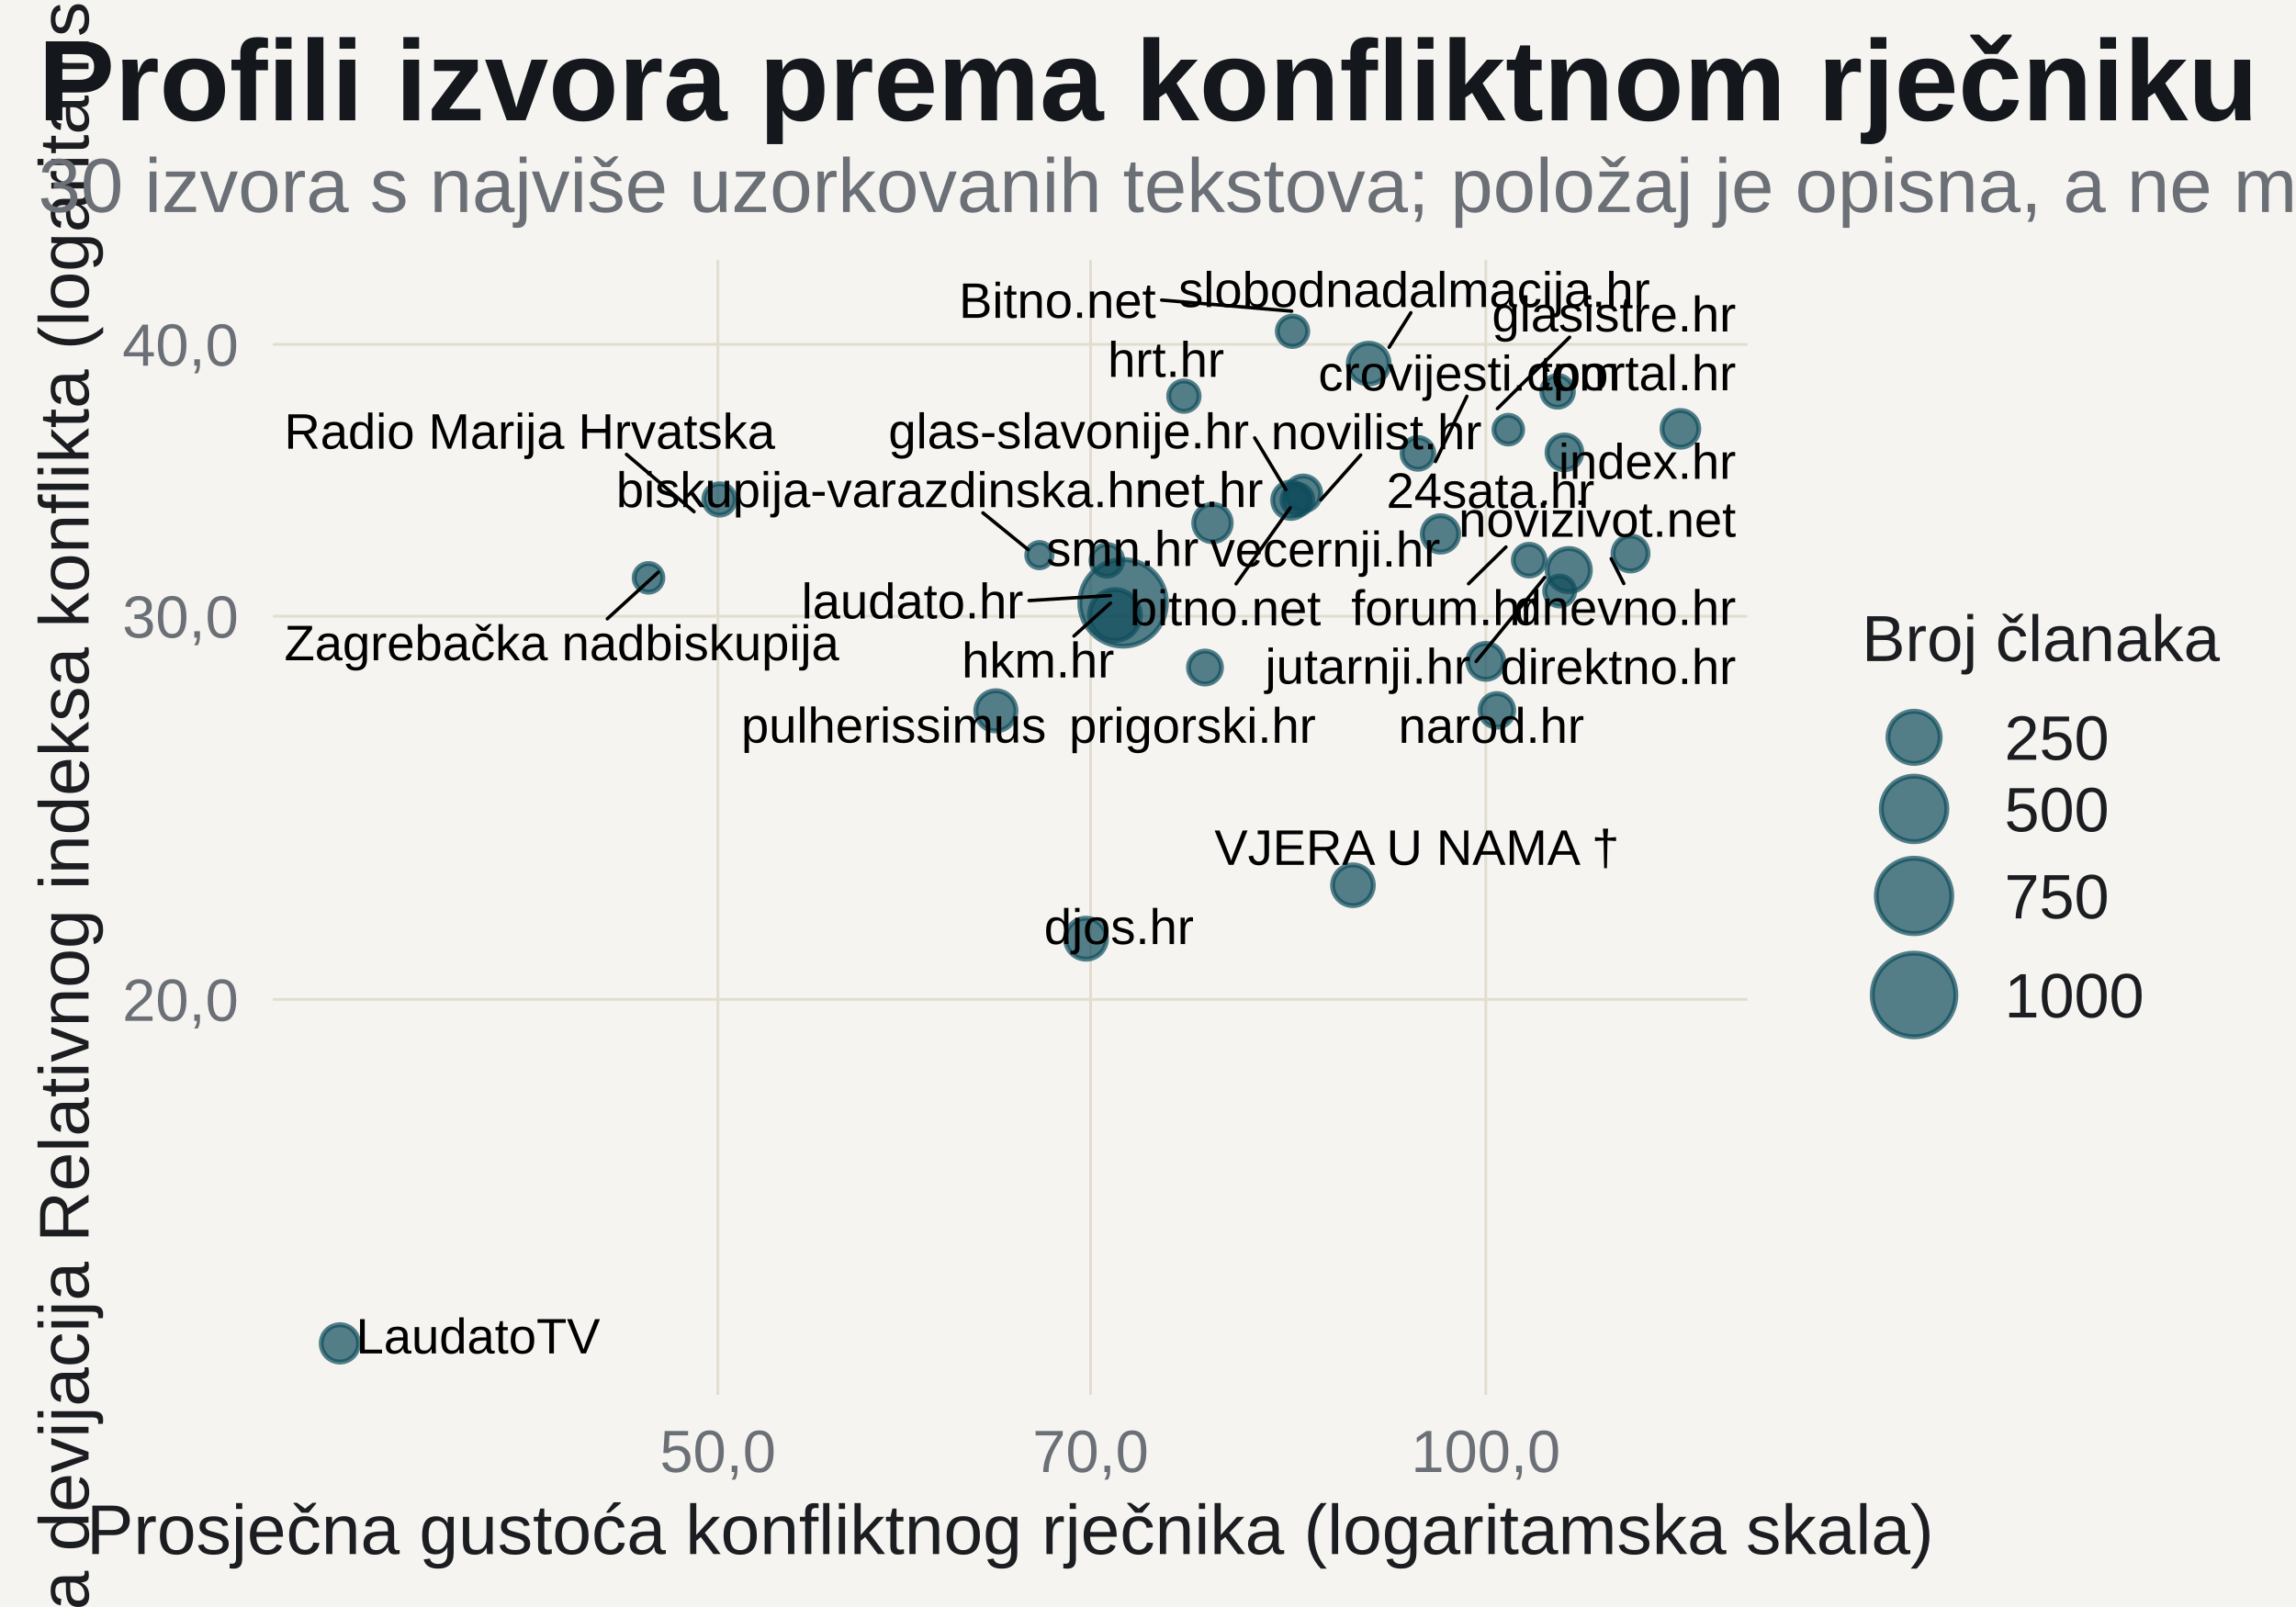
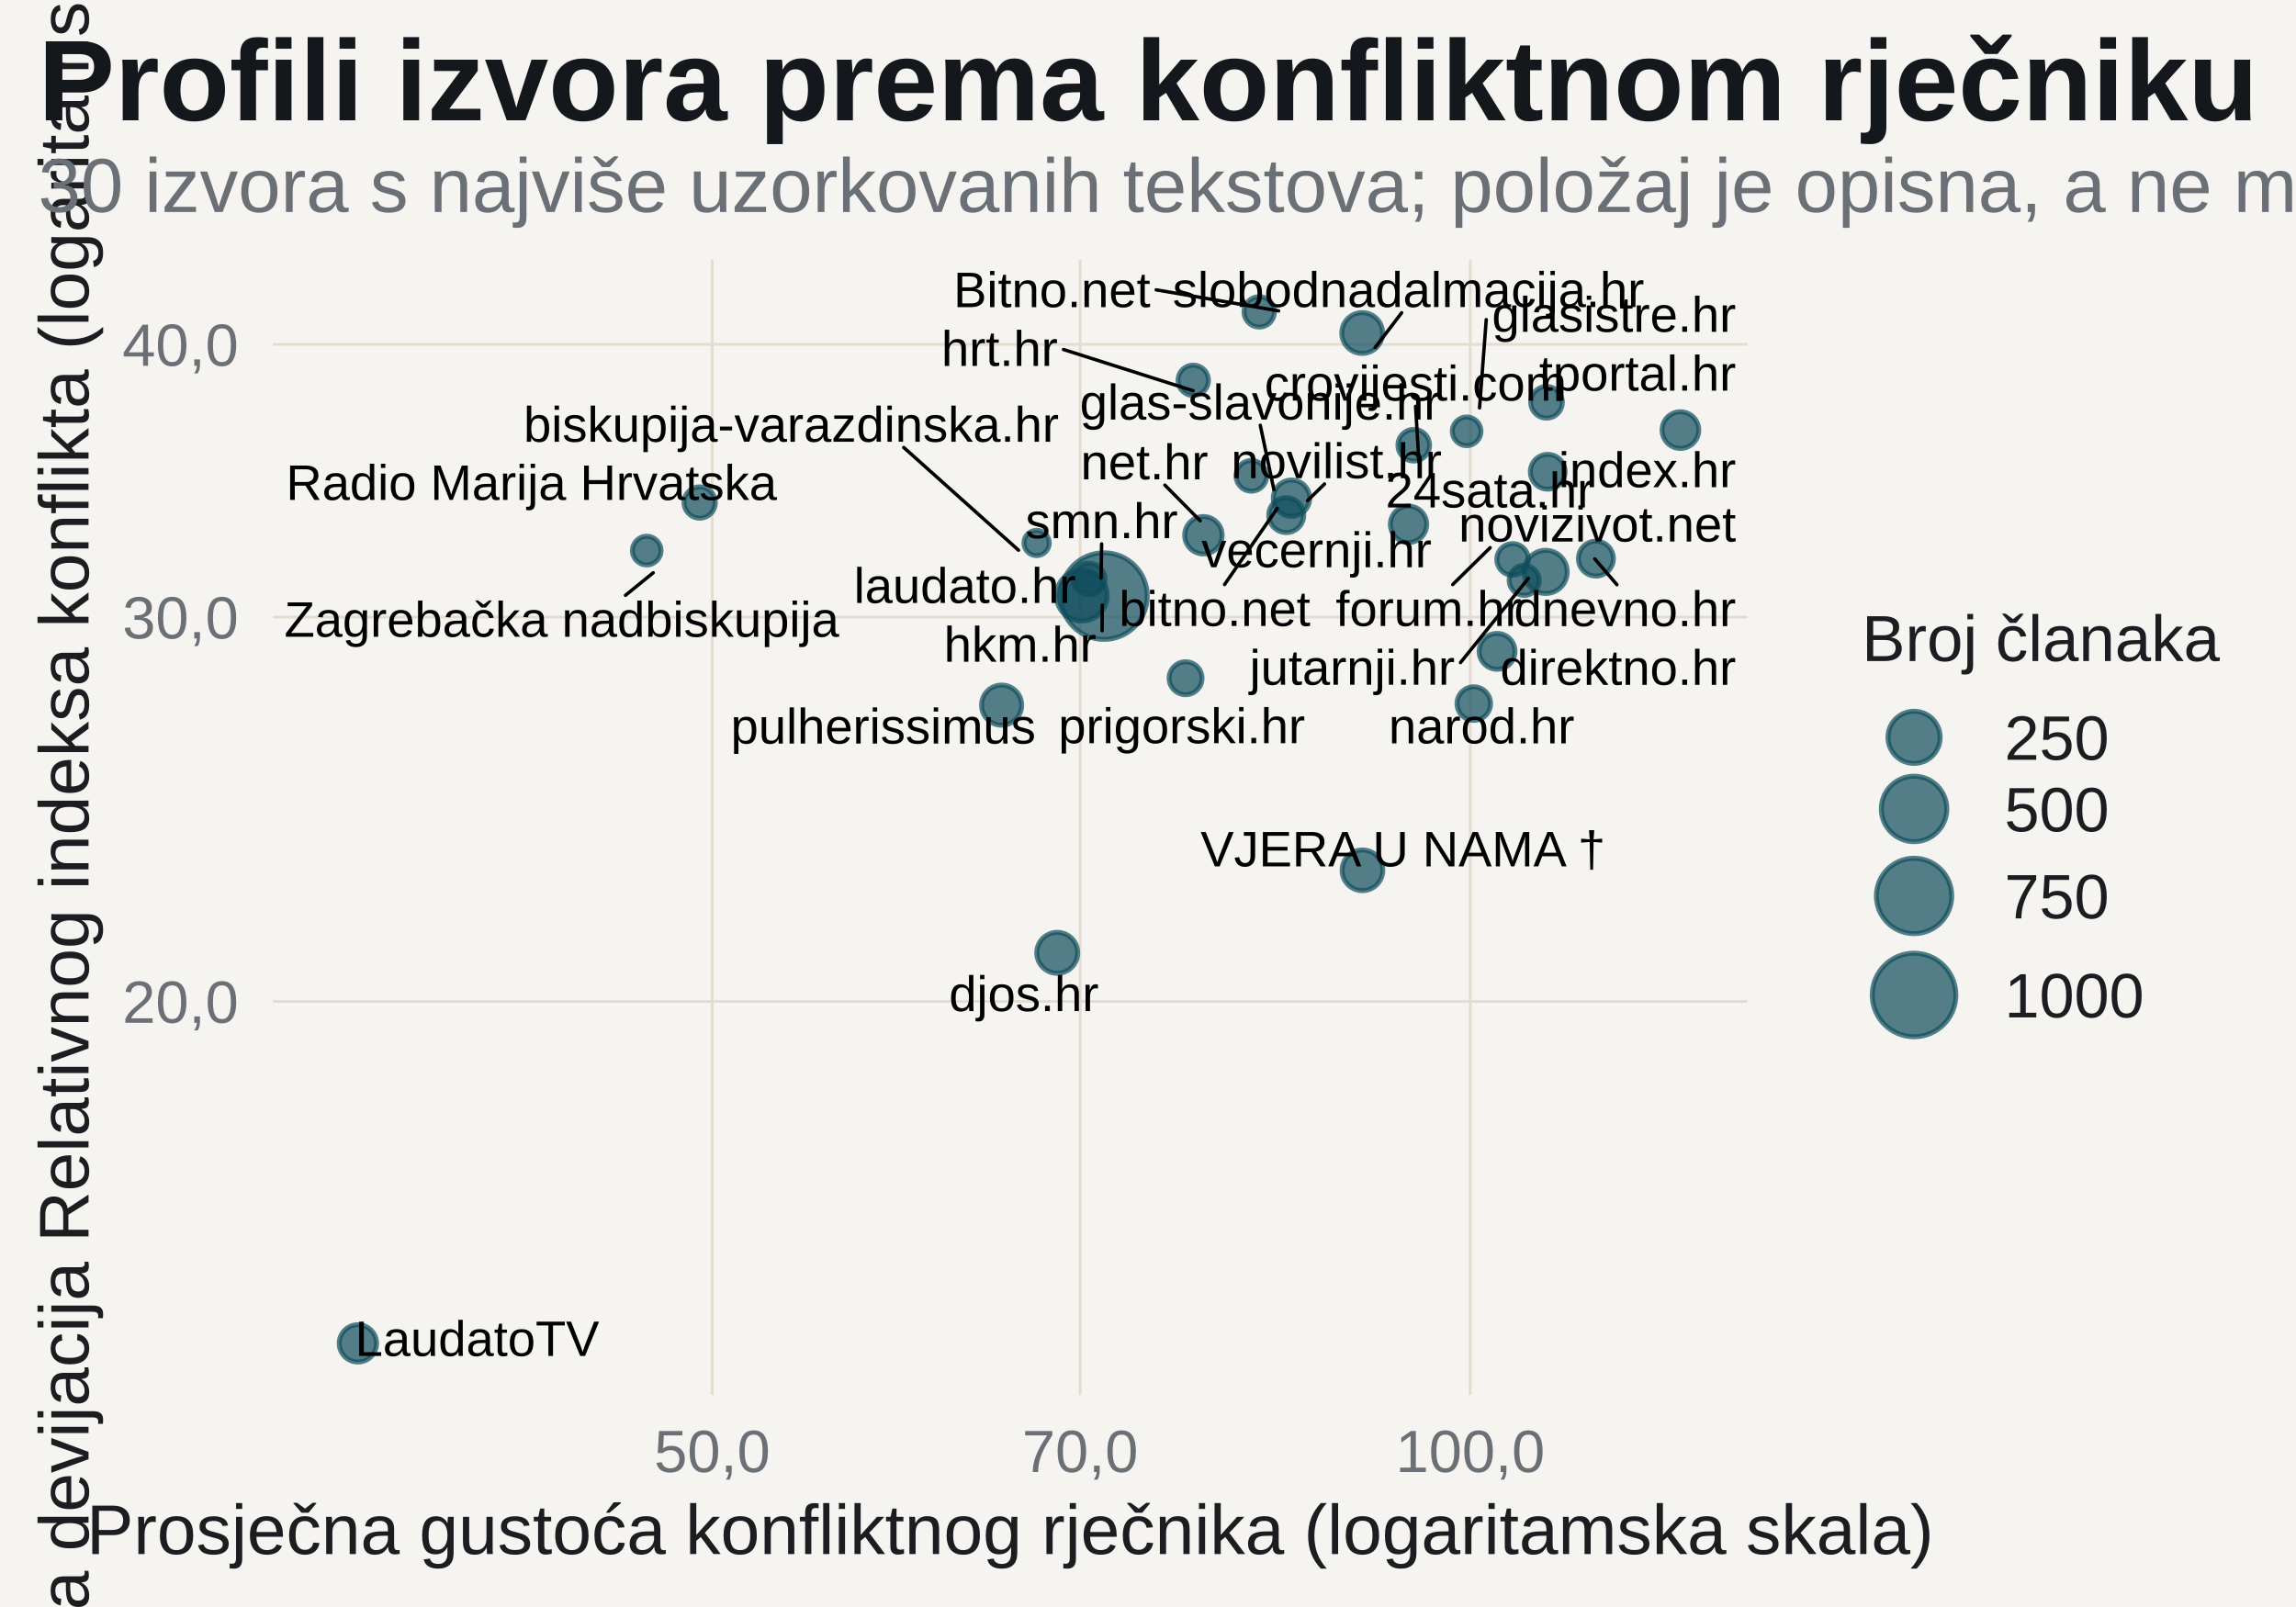
<svg xmlns="http://www.w3.org/2000/svg" width="720.00pt" height="504.00pt" viewBox="0 0 720.00 504.00">
  <g class="svglite">
    <defs>
      <style type="text/css">
    .svglite line, .svglite polyline, .svglite polygon, .svglite path, .svglite rect, .svglite circle {
      fill: none;
      stroke: #000000;
      stroke-linecap: round;
      stroke-linejoin: round;
      stroke-miterlimit: 10.00;
    }
    .svglite text {
      white-space: pre;
    }
    .svglite g.glyphgroup path {
      fill: inherit;
      stroke: none;
    }
  </style>
    </defs>
    <rect width="100%" height="100%" style="stroke: none; fill: #FFFFFF;" />
    <defs>
      <clipPath id="cpMC4wMHw3MjAuMDB8MC4wMHw1MDQuMDA=">
        <rect x="0.00" y="0.00" width="720.00" height="504.00" />
      </clipPath>
    </defs>
    <g clip-path="url(#cpMC4wMHw3MjAuMDB8MC4wMHw1MDQuMDA=)">
      <rect x="0.00" y="0.00" width="720.00" height="504.00" style="stroke-width: 2.33; stroke: none; fill: #F5F4F0;" />
    </g>
    <defs>
      <clipPath id="cpODUuNTd8NTQ3Ljk3fDgxLjQ5fDQzNy41MA==">
        <rect x="85.57" y="81.49" width="462.40" height="356.01" />
      </clipPath>
    </defs>
    <g clip-path="url(#cpODUuNTd8NTQ3Ljk3fDgxLjQ5fDQzNy41MA==)">
      <rect x="85.57" y="81.49" width="462.40" height="356.01" style="stroke-width: 2.33; stroke: none; fill: #F5F4F0;" />
-       <polyline points="85.57,313.46 547.97,313.46 " style="stroke-width: 0.85; stroke: #E2DDD0; stroke-linecap: butt;" />
-       <polyline points="85.57,193.27 547.97,193.27 " style="stroke-width: 0.85; stroke: #E2DDD0; stroke-linecap: butt;" />
-       <polyline points="85.57,107.99 547.97,107.99 " style="stroke-width: 0.85; stroke: #E2DDD0; stroke-linecap: butt;" />
-       <polyline points="225.12,437.50 225.12,81.49 " style="stroke-width: 0.85; stroke: #E2DDD0; stroke-linecap: butt;" />
-       <polyline points="342.01,437.50 342.01,81.49 " style="stroke-width: 0.85; stroke: #E2DDD0; stroke-linecap: butt;" />
-       <polyline points="465.92,437.50 465.92,81.49 " style="stroke-width: 0.85; stroke: #E2DDD0; stroke-linecap: butt;" />
-       <circle cx="352.19" cy="189.07" r="13.58" style="stroke-width: 1.55; stroke: #0F4C5C; stroke-opacity: 0.70; fill: #0F4C5C; fill-opacity: 0.70;" />
-       <circle cx="349.64" cy="192.90" r="7.97" style="stroke-width: 1.55; stroke: #0F4C5C; stroke-opacity: 0.70; fill: #0F4C5C; fill-opacity: 0.70;" />
-       <circle cx="491.94" cy="178.81" r="6.77" style="stroke-width: 1.55; stroke: #0F4C5C; stroke-opacity: 0.70; fill: #0F4C5C; fill-opacity: 0.70;" />
-       <circle cx="340.55" cy="294.40" r="6.42" style="stroke-width: 1.55; stroke: #0F4C5C; stroke-opacity: 0.70; fill: #0F4C5C; fill-opacity: 0.70;" />
-       <circle cx="429.21" cy="114.05" r="6.40" style="stroke-width: 1.55; stroke: #0F4C5C; stroke-opacity: 0.70; fill: #0F4C5C; fill-opacity: 0.70;" />
-       <circle cx="424.27" cy="277.64" r="6.38" style="stroke-width: 1.55; stroke: #0F4C5C; stroke-opacity: 0.70; fill: #0F4C5C; fill-opacity: 0.70;" />
-       <circle cx="312.30" cy="222.93" r="6.29" style="stroke-width: 1.55; stroke: #0F4C5C; stroke-opacity: 0.70; fill: #0F4C5C; fill-opacity: 0.70;" />
-       <circle cx="380.22" cy="164.03" r="5.87" style="stroke-width: 1.55; stroke: #0F4C5C; stroke-opacity: 0.70; fill: #0F4C5C; fill-opacity: 0.70;" />
-       <circle cx="106.59" cy="421.32" r="5.85" style="stroke-width: 1.55; stroke: #0F4C5C; stroke-opacity: 0.70; fill: #0F4C5C; fill-opacity: 0.70;" />
-       <circle cx="526.96" cy="134.50" r="5.75" style="stroke-width: 1.55; stroke: #0F4C5C; stroke-opacity: 0.70; fill: #0F4C5C; fill-opacity: 0.70;" />
-       <circle cx="404.82" cy="156.88" r="5.70" style="stroke-width: 1.55; stroke: #0F4C5C; stroke-opacity: 0.70; fill: #0F4C5C; fill-opacity: 0.70;" />
-       <circle cx="451.72" cy="167.45" r="5.70" style="stroke-width: 1.55; stroke: #0F4C5C; stroke-opacity: 0.70; fill: #0F4C5C; fill-opacity: 0.70;" />
-       <circle cx="465.92" cy="207.43" r="5.62" style="stroke-width: 1.55; stroke: #0F4C5C; stroke-opacity: 0.70; fill: #0F4C5C; fill-opacity: 0.70;" />
-       <circle cx="511.32" cy="173.59" r="5.48" style="stroke-width: 1.55; stroke: #0F4C5C; stroke-opacity: 0.70; fill: #0F4C5C; fill-opacity: 0.70;" />
-       <circle cx="408.66" cy="154.78" r="5.48" style="stroke-width: 1.55; stroke: #0F4C5C; stroke-opacity: 0.70; fill: #0F4C5C; fill-opacity: 0.70;" />
-       <circle cx="490.59" cy="141.88" r="5.45" style="stroke-width: 1.55; stroke: #0F4C5C; stroke-opacity: 0.70; fill: #0F4C5C; fill-opacity: 0.70;" />
-       <circle cx="469.41" cy="222.79" r="5.26" style="stroke-width: 1.55; stroke: #0F4C5C; stroke-opacity: 0.70; fill: #0F4C5C; fill-opacity: 0.70;" />
-       <circle cx="377.87" cy="209.36" r="5.16" style="stroke-width: 1.55; stroke: #0F4C5C; stroke-opacity: 0.70; fill: #0F4C5C; fill-opacity: 0.70;" />
-       <circle cx="444.64" cy="142.20" r="4.96" style="stroke-width: 1.55; stroke: #0F4C5C; stroke-opacity: 0.70; fill: #0F4C5C; fill-opacity: 0.70;" />
-       <circle cx="479.53" cy="175.68" r="4.96" style="stroke-width: 1.55; stroke: #0F4C5C; stroke-opacity: 0.70; fill: #0F4C5C; fill-opacity: 0.70;" />
-       <circle cx="347.10" cy="175.74" r="4.96" style="stroke-width: 1.55; stroke: #0F4C5C; stroke-opacity: 0.70; fill: #0F4C5C; fill-opacity: 0.70;" />
-       <circle cx="488.44" cy="122.74" r="4.96" style="stroke-width: 1.55; stroke: #0F4C5C; stroke-opacity: 0.70; fill: #0F4C5C; fill-opacity: 0.70;" />
-       <circle cx="225.63" cy="156.64" r="4.91" style="stroke-width: 1.55; stroke: #0F4C5C; stroke-opacity: 0.70; fill: #0F4C5C; fill-opacity: 0.70;" />
-       <circle cx="406.84" cy="156.73" r="4.81" style="stroke-width: 1.55; stroke: #0F4C5C; stroke-opacity: 0.70; fill: #0F4C5C; fill-opacity: 0.70;" />
-       <circle cx="405.32" cy="103.89" r="4.76" style="stroke-width: 1.55; stroke: #0F4C5C; stroke-opacity: 0.70; fill: #0F4C5C; fill-opacity: 0.70;" />
-       <circle cx="371.26" cy="124.24" r="4.76" style="stroke-width: 1.55; stroke: #0F4C5C; stroke-opacity: 0.70; fill: #0F4C5C; fill-opacity: 0.70;" />
-       <circle cx="489.10" cy="185.36" r="4.70" style="stroke-width: 1.55; stroke: #0F4C5C; stroke-opacity: 0.70; fill: #0F4C5C; fill-opacity: 0.70;" />
-       <circle cx="203.37" cy="181.23" r="4.49" style="stroke-width: 1.55; stroke: #0F4C5C; stroke-opacity: 0.70; fill: #0F4C5C; fill-opacity: 0.70;" />
-       <circle cx="472.99" cy="134.75" r="4.49" style="stroke-width: 1.55; stroke: #0F4C5C; stroke-opacity: 0.70; fill: #0F4C5C; fill-opacity: 0.70;" />
-       <circle cx="325.94" cy="174.11" r="3.97" style="stroke-width: 1.55; stroke: #0F4C5C; stroke-opacity: 0.70; fill: #0F4C5C; fill-opacity: 0.70;" />
-       <line x1="336.79" y1="199.47" x2="348.23" y2="189.15" style="stroke-width: 1.07;" />
-       <line x1="322.72" y1="188.36" x2="348.21" y2="186.78" style="stroke-width: 1.07;" />
-       <line x1="442.43" y1="98.09" x2="435.62" y2="108.91" style="stroke-width: 1.07;" />
-       <line x1="387.63" y1="183.11" x2="404.59" y2="159.28" style="stroke-width: 1.07;" />
-       <line x1="509.20" y1="183.02" x2="505.26" y2="175.21" style="stroke-width: 1.07;" />
-       <line x1="426.70" y1="142.70" x2="414.19" y2="156.78" style="stroke-width: 1.07;" />
-       <line x1="459.99" y1="124.29" x2="450.14" y2="144.76" style="stroke-width: 1.07;" />
-       <line x1="460.52" y1="183.07" x2="472.25" y2="171.56" style="stroke-width: 1.07;" />
-       <line x1="196.46" y1="142.52" x2="217.64" y2="160.48" style="stroke-width: 1.07;" />
-       <line x1="393.46" y1="137.33" x2="403.22" y2="153.54" style="stroke-width: 1.07;" />
-       <line x1="364.28" y1="94.11" x2="405.06" y2="97.59" style="stroke-width: 1.07;" />
-       <line x1="462.89" y1="207.47" x2="484.38" y2="181.14" style="stroke-width: 1.07;" />
-       <line x1="190.45" y1="194.07" x2="206.43" y2="179.46" style="stroke-width: 1.07;" />
-       <line x1="492.21" y1="105.76" x2="469.56" y2="128.15" style="stroke-width: 1.07;" />
-       <line x1="308.24" y1="160.85" x2="322.40" y2="172.37" style="stroke-width: 1.07;" />
-       <text x="325.50" y="212.47" text-anchor="middle" style="font-size: 15.65px; font-family: &quot;Arial&quot;;" textLength="47.81px" lengthAdjust="spacingAndGlyphs">hkm.hr</text>
-       <text x="286.13" y="193.96" text-anchor="middle" style="font-size: 15.65px; font-family: &quot;Arial&quot;;" textLength="69.58px" lengthAdjust="spacingAndGlyphs">laudato.hr</text>
-       <text x="500.89" y="168.34" text-anchor="middle" style="font-size: 15.65px; font-family: &quot;Arial&quot;;" textLength="86.97px" lengthAdjust="spacingAndGlyphs">novizivot.net</text>
-       <text x="350.88" y="296.08" text-anchor="middle" style="font-size: 15.65px; font-family: &quot;Arial&quot;;" textLength="46.95px" lengthAdjust="spacingAndGlyphs">djos.hr</text>
-       <text x="443.49" y="96.29" text-anchor="middle" style="font-size: 15.65px; font-family: &quot;Arial&quot;;" textLength="147.84px" lengthAdjust="spacingAndGlyphs">slobodnadalmacija.hr</text>
-       <text x="444.33" y="271.23" text-anchor="middle" style="font-size: 15.65px; font-family: &quot;Arial&quot;;" textLength="126.95px" lengthAdjust="spacingAndGlyphs">VJERA U NAMA †</text>
-       <text x="280.25" y="232.89" text-anchor="middle" style="font-size: 15.65px; font-family: &quot;Arial&quot;;" textLength="95.64px" lengthAdjust="spacingAndGlyphs">pulherissimus</text>
-       <text x="376.11" y="159.01" text-anchor="middle" style="font-size: 15.65px; font-family: &quot;Arial&quot;;" textLength="40.00px" lengthAdjust="spacingAndGlyphs">net.hr</text>
-       <text x="149.91" y="424.48" text-anchor="middle" style="font-size: 15.65px; font-family: &quot;Arial&quot;;" textLength="76.55px" lengthAdjust="spacingAndGlyphs">LaudatoTV</text>
-       <text x="516.55" y="150.16" text-anchor="middle" style="font-size: 15.65px; font-family: &quot;Arial&quot;;" textLength="55.66px" lengthAdjust="spacingAndGlyphs">index.hr</text>
-       <text x="384.21" y="196.11" text-anchor="middle" style="font-size: 15.65px; font-family: &quot;Arial&quot;;" textLength="60.02px" lengthAdjust="spacingAndGlyphs">bitno.net</text>
-       <text x="415.56" y="177.69" text-anchor="middle" style="font-size: 15.65px; font-family: &quot;Arial&quot;;" textLength="72.16px" lengthAdjust="spacingAndGlyphs">vecernji.hr</text>
-       <text x="507.42" y="214.53" text-anchor="middle" style="font-size: 15.65px; font-family: &quot;Arial&quot;;" textLength="73.91px" lengthAdjust="spacingAndGlyphs">direktno.hr</text>
-       <text x="509.58" y="196.02" text-anchor="middle" style="font-size: 15.65px; font-family: &quot;Arial&quot;;" textLength="69.59px" lengthAdjust="spacingAndGlyphs">dnevno.hr</text>
-       <text x="431.61" y="140.90" text-anchor="middle" style="font-size: 15.65px; font-family: &quot;Arial&quot;;" textLength="66.06px" lengthAdjust="spacingAndGlyphs">novilist.hr</text>
-       <text x="467.39" y="159.29" text-anchor="middle" style="font-size: 15.65px; font-family: &quot;Arial&quot;;" textLength="65.23px" lengthAdjust="spacingAndGlyphs">24sata.hr</text>
-       <text x="467.65" y="232.98" text-anchor="middle" style="font-size: 15.65px; font-family: &quot;Arial&quot;;" textLength="58.27px" lengthAdjust="spacingAndGlyphs">narod.hr</text>
-       <text x="373.95" y="232.96" text-anchor="middle" style="font-size: 15.65px; font-family: &quot;Arial&quot;;" textLength="77.36px" lengthAdjust="spacingAndGlyphs">prigorski.hr</text>
-       <text x="460.78" y="122.49" text-anchor="middle" style="font-size: 15.65px; font-family: &quot;Arial&quot;;" textLength="94.75px" lengthAdjust="spacingAndGlyphs">crovijesti.com</text>
-       <text x="452.85" y="196.06" text-anchor="middle" style="font-size: 15.65px; font-family: &quot;Arial&quot;;" textLength="58.23px" lengthAdjust="spacingAndGlyphs">forum.hr</text>
-       <text x="352.00" y="177.50" text-anchor="middle" style="font-size: 15.65px; font-family: &quot;Arial&quot;;" textLength="47.81px" lengthAdjust="spacingAndGlyphs">smn.hr</text>
-       <text x="513.51" y="122.40" text-anchor="middle" style="font-size: 15.65px; font-family: &quot;Arial&quot;;" textLength="61.72px" lengthAdjust="spacingAndGlyphs">tportal.hr</text>
-       <text x="166.11" y="140.72" text-anchor="middle" style="font-size: 15.65px; font-family: &quot;Arial&quot;;" textLength="153.88px" lengthAdjust="spacingAndGlyphs">Radio Marija Hrvatska</text>
-       <text x="335.14" y="140.62" text-anchor="middle" style="font-size: 15.65px; font-family: &quot;Arial&quot;;" textLength="113.03px" lengthAdjust="spacingAndGlyphs">glas-slavonije.hr</text>
-       <text x="331.60" y="99.69" text-anchor="middle" style="font-size: 15.65px; font-family: &quot;Arial&quot;;" textLength="61.75px" lengthAdjust="spacingAndGlyphs">Bitno.net</text>
-       <text x="365.64" y="118.20" text-anchor="middle" style="font-size: 15.65px; font-family: &quot;Arial&quot;;" textLength="36.50px" lengthAdjust="spacingAndGlyphs">hrt.hr</text>
-       <text x="428.93" y="214.42" text-anchor="middle" style="font-size: 15.65px; font-family: &quot;Arial&quot;;" textLength="64.31px" lengthAdjust="spacingAndGlyphs">jutarnji.hr</text>
-       <text x="176.15" y="207.07" text-anchor="middle" style="font-size: 15.65px; font-family: &quot;Arial&quot;;" textLength="173.95px" lengthAdjust="spacingAndGlyphs">Zagrebačka nadbiskupija</text>
-       <text x="506.12" y="103.96" text-anchor="middle" style="font-size: 15.65px; font-family: &quot;Arial&quot;;" textLength="76.50px" lengthAdjust="spacingAndGlyphs">glasistre.hr</text>
-       <text x="277.15" y="159.05" text-anchor="middle" style="font-size: 15.65px; font-family: &quot;Arial&quot;;" textLength="167.83px" lengthAdjust="spacingAndGlyphs">biskupija-varazdinska.hr</text>
+       <polyline points="85.57,314.07 547.97,314.07 " style="stroke-width: 0.85; stroke: #E2DDD0; stroke-linecap: butt;" />
+       <polyline points="85.57,193.54 547.97,193.54 " style="stroke-width: 0.85; stroke: #E2DDD0; stroke-linecap: butt;" />
+       <polyline points="85.57,108.02 547.97,108.02 " style="stroke-width: 0.85; stroke: #E2DDD0; stroke-linecap: butt;" />
+       <polyline points="223.34,437.50 223.34,81.49 " style="stroke-width: 0.85; stroke: #E2DDD0; stroke-linecap: butt;" />
+       <polyline points="338.73,437.50 338.73,81.49 " style="stroke-width: 0.85; stroke: #E2DDD0; stroke-linecap: butt;" />
+       <polyline points="461.06,437.50 461.06,81.49 " style="stroke-width: 0.85; stroke: #E2DDD0; stroke-linecap: butt;" />
+       <circle cx="346.19" cy="186.95" r="13.58" style="stroke-width: 1.55; stroke: #0F4C5C; stroke-opacity: 0.70; fill: #0F4C5C; fill-opacity: 0.70;" />
+       <circle cx="339.24" cy="186.80" r="7.97" style="stroke-width: 1.55; stroke: #0F4C5C; stroke-opacity: 0.70; fill: #0F4C5C; fill-opacity: 0.70;" />
+       <circle cx="484.70" cy="179.36" r="6.77" style="stroke-width: 1.55; stroke: #0F4C5C; stroke-opacity: 0.70; fill: #0F4C5C; fill-opacity: 0.70;" />
+       <circle cx="331.54" cy="298.83" r="6.42" style="stroke-width: 1.55; stroke: #0F4C5C; stroke-opacity: 0.70; fill: #0F4C5C; fill-opacity: 0.70;" />
+       <circle cx="427.17" cy="104.44" r="6.40" style="stroke-width: 1.55; stroke: #0F4C5C; stroke-opacity: 0.70; fill: #0F4C5C; fill-opacity: 0.70;" />
+       <circle cx="427.25" cy="272.95" r="6.38" style="stroke-width: 1.55; stroke: #0F4C5C; stroke-opacity: 0.70; fill: #0F4C5C; fill-opacity: 0.70;" />
+       <circle cx="314.10" cy="221.15" r="6.29" style="stroke-width: 1.55; stroke: #0F4C5C; stroke-opacity: 0.70; fill: #0F4C5C; fill-opacity: 0.70;" />
+       <circle cx="377.38" cy="167.87" r="5.87" style="stroke-width: 1.55; stroke: #0F4C5C; stroke-opacity: 0.70; fill: #0F4C5C; fill-opacity: 0.70;" />
+       <circle cx="112.23" cy="421.32" r="5.85" style="stroke-width: 1.55; stroke: #0F4C5C; stroke-opacity: 0.70; fill: #0F4C5C; fill-opacity: 0.70;" />
+       <circle cx="526.96" cy="134.89" r="5.75" style="stroke-width: 1.55; stroke: #0F4C5C; stroke-opacity: 0.70; fill: #0F4C5C; fill-opacity: 0.70;" />
+       <circle cx="405.00" cy="156.25" r="5.70" style="stroke-width: 1.55; stroke: #0F4C5C; stroke-opacity: 0.70; fill: #0F4C5C; fill-opacity: 0.70;" />
+       <circle cx="441.70" cy="164.44" r="5.70" style="stroke-width: 1.55; stroke: #0F4C5C; stroke-opacity: 0.70; fill: #0F4C5C; fill-opacity: 0.70;" />
+       <circle cx="469.47" cy="204.28" r="5.62" style="stroke-width: 1.55; stroke: #0F4C5C; stroke-opacity: 0.70; fill: #0F4C5C; fill-opacity: 0.70;" />
+       <circle cx="500.46" cy="175.20" r="5.48" style="stroke-width: 1.55; stroke: #0F4C5C; stroke-opacity: 0.70; fill: #0F4C5C; fill-opacity: 0.70;" />
+       <circle cx="403.35" cy="161.55" r="5.48" style="stroke-width: 1.55; stroke: #0F4C5C; stroke-opacity: 0.70; fill: #0F4C5C; fill-opacity: 0.70;" />
+       <circle cx="485.35" cy="147.96" r="5.45" style="stroke-width: 1.55; stroke: #0F4C5C; stroke-opacity: 0.70; fill: #0F4C5C; fill-opacity: 0.70;" />
+       <circle cx="462.16" cy="220.66" r="5.26" style="stroke-width: 1.55; stroke: #0F4C5C; stroke-opacity: 0.70; fill: #0F4C5C; fill-opacity: 0.70;" />
+       <circle cx="371.79" cy="212.71" r="5.16" style="stroke-width: 1.55; stroke: #0F4C5C; stroke-opacity: 0.70; fill: #0F4C5C; fill-opacity: 0.70;" />
+       <circle cx="443.34" cy="139.63" r="4.96" style="stroke-width: 1.55; stroke: #0F4C5C; stroke-opacity: 0.70; fill: #0F4C5C; fill-opacity: 0.70;" />
+       <circle cx="474.34" cy="175.46" r="4.96" style="stroke-width: 1.55; stroke: #0F4C5C; stroke-opacity: 0.70; fill: #0F4C5C; fill-opacity: 0.70;" />
+       <circle cx="341.53" cy="181.59" r="4.96" style="stroke-width: 1.55; stroke: #0F4C5C; stroke-opacity: 0.70; fill: #0F4C5C; fill-opacity: 0.70;" />
+       <circle cx="484.98" cy="126.17" r="4.96" style="stroke-width: 1.55; stroke: #0F4C5C; stroke-opacity: 0.70; fill: #0F4C5C; fill-opacity: 0.70;" />
+       <circle cx="219.42" cy="157.60" r="4.91" style="stroke-width: 1.55; stroke: #0F4C5C; stroke-opacity: 0.70; fill: #0F4C5C; fill-opacity: 0.70;" />
+       <circle cx="392.41" cy="149.23" r="4.81" style="stroke-width: 1.55; stroke: #0F4C5C; stroke-opacity: 0.70; fill: #0F4C5C; fill-opacity: 0.70;" />
+       <circle cx="394.88" cy="97.81" r="4.76" style="stroke-width: 1.55; stroke: #0F4C5C; stroke-opacity: 0.70; fill: #0F4C5C; fill-opacity: 0.70;" />
+       <circle cx="374.19" cy="119.28" r="4.76" style="stroke-width: 1.55; stroke: #0F4C5C; stroke-opacity: 0.70; fill: #0F4C5C; fill-opacity: 0.70;" />
+       <circle cx="477.96" cy="182.02" r="4.70" style="stroke-width: 1.55; stroke: #0F4C5C; stroke-opacity: 0.70; fill: #0F4C5C; fill-opacity: 0.70;" />
+       <circle cx="202.80" cy="172.68" r="4.49" style="stroke-width: 1.55; stroke: #0F4C5C; stroke-opacity: 0.70; fill: #0F4C5C; fill-opacity: 0.70;" />
+       <circle cx="459.92" cy="135.27" r="4.49" style="stroke-width: 1.55; stroke: #0F4C5C; stroke-opacity: 0.70; fill: #0F4C5C; fill-opacity: 0.70;" />
+       <circle cx="325.07" cy="170.29" r="3.97" style="stroke-width: 1.55; stroke: #0F4C5C; stroke-opacity: 0.70; fill: #0F4C5C; fill-opacity: 0.70;" />
+       <line x1="345.61" y1="197.80" x2="345.65" y2="189.76" style="stroke-width: 1.07;" />
+       <line x1="439.55" y1="98.09" x2="431.23" y2="108.99" style="stroke-width: 1.07;" />
+       <line x1="365.29" y1="152.14" x2="376.35" y2="163.32" style="stroke-width: 1.07;" />
+       <line x1="384.01" y1="183.32" x2="400.51" y2="159.46" style="stroke-width: 1.07;" />
+       <line x1="507.05" y1="183.38" x2="500.11" y2="175.28" style="stroke-width: 1.07;" />
+       <line x1="415.36" y1="151.78" x2="410.04" y2="157.00" style="stroke-width: 1.07;" />
+       <line x1="443.91" y1="127.44" x2="444.95" y2="144.79" style="stroke-width: 1.07;" />
+       <line x1="455.55" y1="183.33" x2="467.30" y2="171.77" style="stroke-width: 1.07;" />
+       <line x1="345.46" y1="170.59" x2="345.28" y2="181.30" style="stroke-width: 1.07;" />
+       <line x1="395.21" y1="133.38" x2="399.48" y2="153.58" style="stroke-width: 1.07;" />
+       <line x1="362.56" y1="90.90" x2="400.97" y2="97.50" style="stroke-width: 1.07;" />
+       <line x1="333.51" y1="109.62" x2="374.17" y2="122.56" style="stroke-width: 1.07;" />
+       <line x1="458.00" y1="207.80" x2="479.28" y2="181.38" style="stroke-width: 1.07;" />
+       <line x1="196.15" y1="186.70" x2="204.83" y2="179.64" style="stroke-width: 1.07;" />
+       <line x1="466.07" y1="100.25" x2="463.97" y2="127.93" style="stroke-width: 1.07;" />
+       <line x1="283.42" y1="140.35" x2="319.39" y2="172.55" style="stroke-width: 1.07;" />
+       <text x="319.90" y="207.53" text-anchor="middle" style="font-size: 15.65px; font-family: &quot;Arial&quot;;" textLength="47.81px" lengthAdjust="spacingAndGlyphs">hkm.hr</text>
+       <text x="302.55" y="189.10" text-anchor="middle" style="font-size: 15.65px; font-family: &quot;Arial&quot;;" textLength="69.58px" lengthAdjust="spacingAndGlyphs">laudato.hr</text>
+       <text x="500.89" y="169.84" text-anchor="middle" style="font-size: 15.65px; font-family: &quot;Arial&quot;;" textLength="86.97px" lengthAdjust="spacingAndGlyphs">novizivot.net</text>
+       <text x="321.07" y="317.11" text-anchor="middle" style="font-size: 15.65px; font-family: &quot;Arial&quot;;" textLength="46.95px" lengthAdjust="spacingAndGlyphs">djos.hr</text>
+       <text x="441.66" y="96.29" text-anchor="middle" style="font-size: 15.65px; font-family: &quot;Arial&quot;;" textLength="147.84px" lengthAdjust="spacingAndGlyphs">slobodnadalmacija.hr</text>
+       <text x="439.98" y="271.71" text-anchor="middle" style="font-size: 15.65px; font-family: &quot;Arial&quot;;" textLength="126.95px" lengthAdjust="spacingAndGlyphs">VJERA U NAMA †</text>
+       <text x="276.97" y="233.20" text-anchor="middle" style="font-size: 15.65px; font-family: &quot;Arial&quot;;" textLength="95.64px" lengthAdjust="spacingAndGlyphs">pulherissimus</text>
+       <text x="358.87" y="150.34" text-anchor="middle" style="font-size: 15.65px; font-family: &quot;Arial&quot;;" textLength="40.00px" lengthAdjust="spacingAndGlyphs">net.hr</text>
+       <text x="149.63" y="425.27" text-anchor="middle" style="font-size: 15.65px; font-family: &quot;Arial&quot;;" textLength="76.55px" lengthAdjust="spacingAndGlyphs">LaudatoTV</text>
+       <text x="516.55" y="152.80" text-anchor="middle" style="font-size: 15.65px; font-family: &quot;Arial&quot;;" textLength="55.66px" lengthAdjust="spacingAndGlyphs">index.hr</text>
+       <text x="380.91" y="196.32" text-anchor="middle" style="font-size: 15.65px; font-family: &quot;Arial&quot;;" textLength="60.02px" lengthAdjust="spacingAndGlyphs">bitno.net</text>
+       <text x="412.85" y="177.90" text-anchor="middle" style="font-size: 15.65px; font-family: &quot;Arial&quot;;" textLength="72.16px" lengthAdjust="spacingAndGlyphs">vecernji.hr</text>
+       <text x="507.42" y="214.79" text-anchor="middle" style="font-size: 15.65px; font-family: &quot;Arial&quot;;" textLength="73.91px" lengthAdjust="spacingAndGlyphs">direktno.hr</text>
+       <text x="509.58" y="196.38" text-anchor="middle" style="font-size: 15.65px; font-family: &quot;Arial&quot;;" textLength="69.59px" lengthAdjust="spacingAndGlyphs">dnevno.hr</text>
+       <text x="419.08" y="149.98" text-anchor="middle" style="font-size: 15.65px; font-family: &quot;Arial&quot;;" textLength="66.06px" lengthAdjust="spacingAndGlyphs">novilist.hr</text>
+       <text x="467.11" y="159.14" text-anchor="middle" style="font-size: 15.65px; font-family: &quot;Arial&quot;;" textLength="65.23px" lengthAdjust="spacingAndGlyphs">24sata.hr</text>
+       <text x="464.59" y="233.15" text-anchor="middle" style="font-size: 15.65px; font-family: &quot;Arial&quot;;" textLength="58.27px" lengthAdjust="spacingAndGlyphs">narod.hr</text>
+       <text x="370.56" y="233.09" text-anchor="middle" style="font-size: 15.65px; font-family: &quot;Arial&quot;;" textLength="77.36px" lengthAdjust="spacingAndGlyphs">prigorski.hr</text>
+       <text x="443.91" y="125.64" text-anchor="middle" style="font-size: 15.65px; font-family: &quot;Arial&quot;;" textLength="94.75px" lengthAdjust="spacingAndGlyphs">crovijesti.com</text>
+       <text x="447.99" y="196.32" text-anchor="middle" style="font-size: 15.65px; font-family: &quot;Arial&quot;;" textLength="58.23px" lengthAdjust="spacingAndGlyphs">forum.hr</text>
+       <text x="345.46" y="168.79" text-anchor="middle" style="font-size: 15.65px; font-family: &quot;Arial&quot;;" textLength="47.81px" lengthAdjust="spacingAndGlyphs">smn.hr</text>
+       <text x="513.51" y="122.51" text-anchor="middle" style="font-size: 15.65px; font-family: &quot;Arial&quot;;" textLength="61.72px" lengthAdjust="spacingAndGlyphs">tportal.hr</text>
+       <text x="166.67" y="156.79" text-anchor="middle" style="font-size: 15.65px; font-family: &quot;Arial&quot;;" textLength="153.88px" lengthAdjust="spacingAndGlyphs">Radio Marija Hrvatska</text>
+       <text x="395.15" y="131.58" text-anchor="middle" style="font-size: 15.65px; font-family: &quot;Arial&quot;;" textLength="113.03px" lengthAdjust="spacingAndGlyphs">glas-slavonije.hr</text>
+       <text x="329.88" y="96.32" text-anchor="middle" style="font-size: 15.65px; font-family: &quot;Arial&quot;;" textLength="61.75px" lengthAdjust="spacingAndGlyphs">Bitno.net</text>
+       <text x="313.46" y="114.75" text-anchor="middle" style="font-size: 15.65px; font-family: &quot;Arial&quot;;" textLength="36.50px" lengthAdjust="spacingAndGlyphs">hrt.hr</text>
+       <text x="424.04" y="214.76" text-anchor="middle" style="font-size: 15.65px; font-family: &quot;Arial&quot;;" textLength="64.31px" lengthAdjust="spacingAndGlyphs">jutarnji.hr</text>
+       <text x="176.15" y="199.70" text-anchor="middle" style="font-size: 15.65px; font-family: &quot;Arial&quot;;" textLength="173.95px" lengthAdjust="spacingAndGlyphs">Zagrebačka nadbiskupija</text>
+       <text x="506.12" y="104.06" text-anchor="middle" style="font-size: 15.65px; font-family: &quot;Arial&quot;;" textLength="76.50px" lengthAdjust="spacingAndGlyphs">glasistre.hr</text>
+       <text x="248.11" y="138.55" text-anchor="middle" style="font-size: 15.65px; font-family: &quot;Arial&quot;;" textLength="167.83px" lengthAdjust="spacingAndGlyphs">biskupija-varazdinska.hr</text>
    </g>
    <g clip-path="url(#cpMC4wMHw3MjAuMDB8MC4wMHw1MDQuMDA=)">
-       <text x="74.81" y="320.16" text-anchor="end" style="font-size: 18.72px;fill: #6B6F76; font-family: &quot;Arial&quot;;" textLength="36.42px" lengthAdjust="spacingAndGlyphs">20,0</text>
-       <text x="74.81" y="199.97" text-anchor="end" style="font-size: 18.72px;fill: #6B6F76; font-family: &quot;Arial&quot;;" textLength="36.42px" lengthAdjust="spacingAndGlyphs">30,0</text>
-       <text x="74.81" y="114.69" text-anchor="end" style="font-size: 18.72px;fill: #6B6F76; font-family: &quot;Arial&quot;;" textLength="36.42px" lengthAdjust="spacingAndGlyphs">40,0</text>
-       <text x="225.12" y="461.67" text-anchor="middle" style="font-size: 18.72px;fill: #6B6F76; font-family: &quot;Arial&quot;;" textLength="36.42px" lengthAdjust="spacingAndGlyphs">50,0</text>
-       <text x="342.01" y="461.67" text-anchor="middle" style="font-size: 18.72px;fill: #6B6F76; font-family: &quot;Arial&quot;;" textLength="36.42px" lengthAdjust="spacingAndGlyphs">70,0</text>
-       <text x="465.92" y="461.67" text-anchor="middle" style="font-size: 18.72px;fill: #6B6F76; font-family: &quot;Arial&quot;;" textLength="46.83px" lengthAdjust="spacingAndGlyphs">100,0</text>
+       <text x="74.81" y="320.77" text-anchor="end" style="font-size: 18.72px;fill: #6B6F76; font-family: &quot;Arial&quot;;" textLength="36.42px" lengthAdjust="spacingAndGlyphs">20,0</text>
+       <text x="74.81" y="200.24" text-anchor="end" style="font-size: 18.72px;fill: #6B6F76; font-family: &quot;Arial&quot;;" textLength="36.42px" lengthAdjust="spacingAndGlyphs">30,0</text>
+       <text x="74.81" y="114.72" text-anchor="end" style="font-size: 18.72px;fill: #6B6F76; font-family: &quot;Arial&quot;;" textLength="36.42px" lengthAdjust="spacingAndGlyphs">40,0</text>
+       <text x="223.34" y="461.67" text-anchor="middle" style="font-size: 18.72px;fill: #6B6F76; font-family: &quot;Arial&quot;;" textLength="36.42px" lengthAdjust="spacingAndGlyphs">50,0</text>
+       <text x="338.73" y="461.67" text-anchor="middle" style="font-size: 18.72px;fill: #6B6F76; font-family: &quot;Arial&quot;;" textLength="36.42px" lengthAdjust="spacingAndGlyphs">70,0</text>
+       <text x="461.06" y="461.67" text-anchor="middle" style="font-size: 18.72px;fill: #6B6F76; font-family: &quot;Arial&quot;;" textLength="46.83px" lengthAdjust="spacingAndGlyphs">100,0</text>
      <text x="316.77" y="487.39" text-anchor="middle" style="font-size: 22.08px;fill: #1B1D21; font-family: &quot;Arial&quot;;" textLength="579.45px" lengthAdjust="spacingAndGlyphs">Prosječna gustoća konfliktnog rječnika (logaritamska skala)</text>
      <text transform="translate(27.76,259.50) rotate(-90)" text-anchor="middle" style="font-size: 22.08px;fill: #1B1D21; font-family: &quot;Arial&quot;;" textLength="694.86px" lengthAdjust="spacingAndGlyphs">Standardna devijacija Relativnog indeksa konflikta (logaritamska skala)</text>
      <text x="583.84" y="207.31" style="font-size: 20.40px;fill: #1B1D21; font-family: &quot;Arial&quot;;" textLength="112.25px" lengthAdjust="spacingAndGlyphs">Broj članaka</text>
      <circle cx="600.23" cy="231.25" r="8.18" style="stroke-width: 1.55; stroke: #0F4C5C; stroke-opacity: 0.70; fill: #0F4C5C; fill-opacity: 0.70;" />
      <circle cx="600.23" cy="253.70" r="10.27" style="stroke-width: 1.55; stroke: #0F4C5C; stroke-opacity: 0.70; fill: #0F4C5C; fill-opacity: 0.70;" />
      <circle cx="600.23" cy="280.99" r="11.82" style="stroke-width: 1.55; stroke: #0F4C5C; stroke-opacity: 0.70; fill: #0F4C5C; fill-opacity: 0.70;" />
      <circle cx="600.23" cy="312.05" r="13.11" style="stroke-width: 1.55; stroke: #0F4C5C; stroke-opacity: 0.70; fill: #0F4C5C; fill-opacity: 0.70;" />
      <text x="628.57" y="238.29" style="font-size: 19.68px;fill: #1B1D21; font-family: &quot;Arial&quot;;" textLength="32.81px" lengthAdjust="spacingAndGlyphs">250</text>
      <text x="628.57" y="260.75" style="font-size: 19.68px;fill: #1B1D21; font-family: &quot;Arial&quot;;" textLength="32.81px" lengthAdjust="spacingAndGlyphs">500</text>
      <text x="628.57" y="288.03" style="font-size: 19.68px;fill: #1B1D21; font-family: &quot;Arial&quot;;" textLength="32.81px" lengthAdjust="spacingAndGlyphs">750</text>
      <text x="628.57" y="319.09" style="font-size: 19.68px;fill: #1B1D21; font-family: &quot;Arial&quot;;" textLength="43.75px" lengthAdjust="spacingAndGlyphs">1000</text>
      <text x="11.96" y="66.48" style="font-size: 24.00px;fill: #6B6F76; font-family: &quot;Arial&quot;;" textLength="885.70px" lengthAdjust="spacingAndGlyphs">30 izvora s najviše uzorkovanih tekstova; položaj je opisna, a ne motivacijska mjera</text>
      <text x="11.96" y="37.73" style="font-size: 36.00px; font-weight: bold;fill: #14181D; font-family: &quot;Arial&quot;;" textLength="696.06px" lengthAdjust="spacingAndGlyphs">Profili izvora prema konfliktnom rječniku</text>
    </g>
  </g>
</svg>
